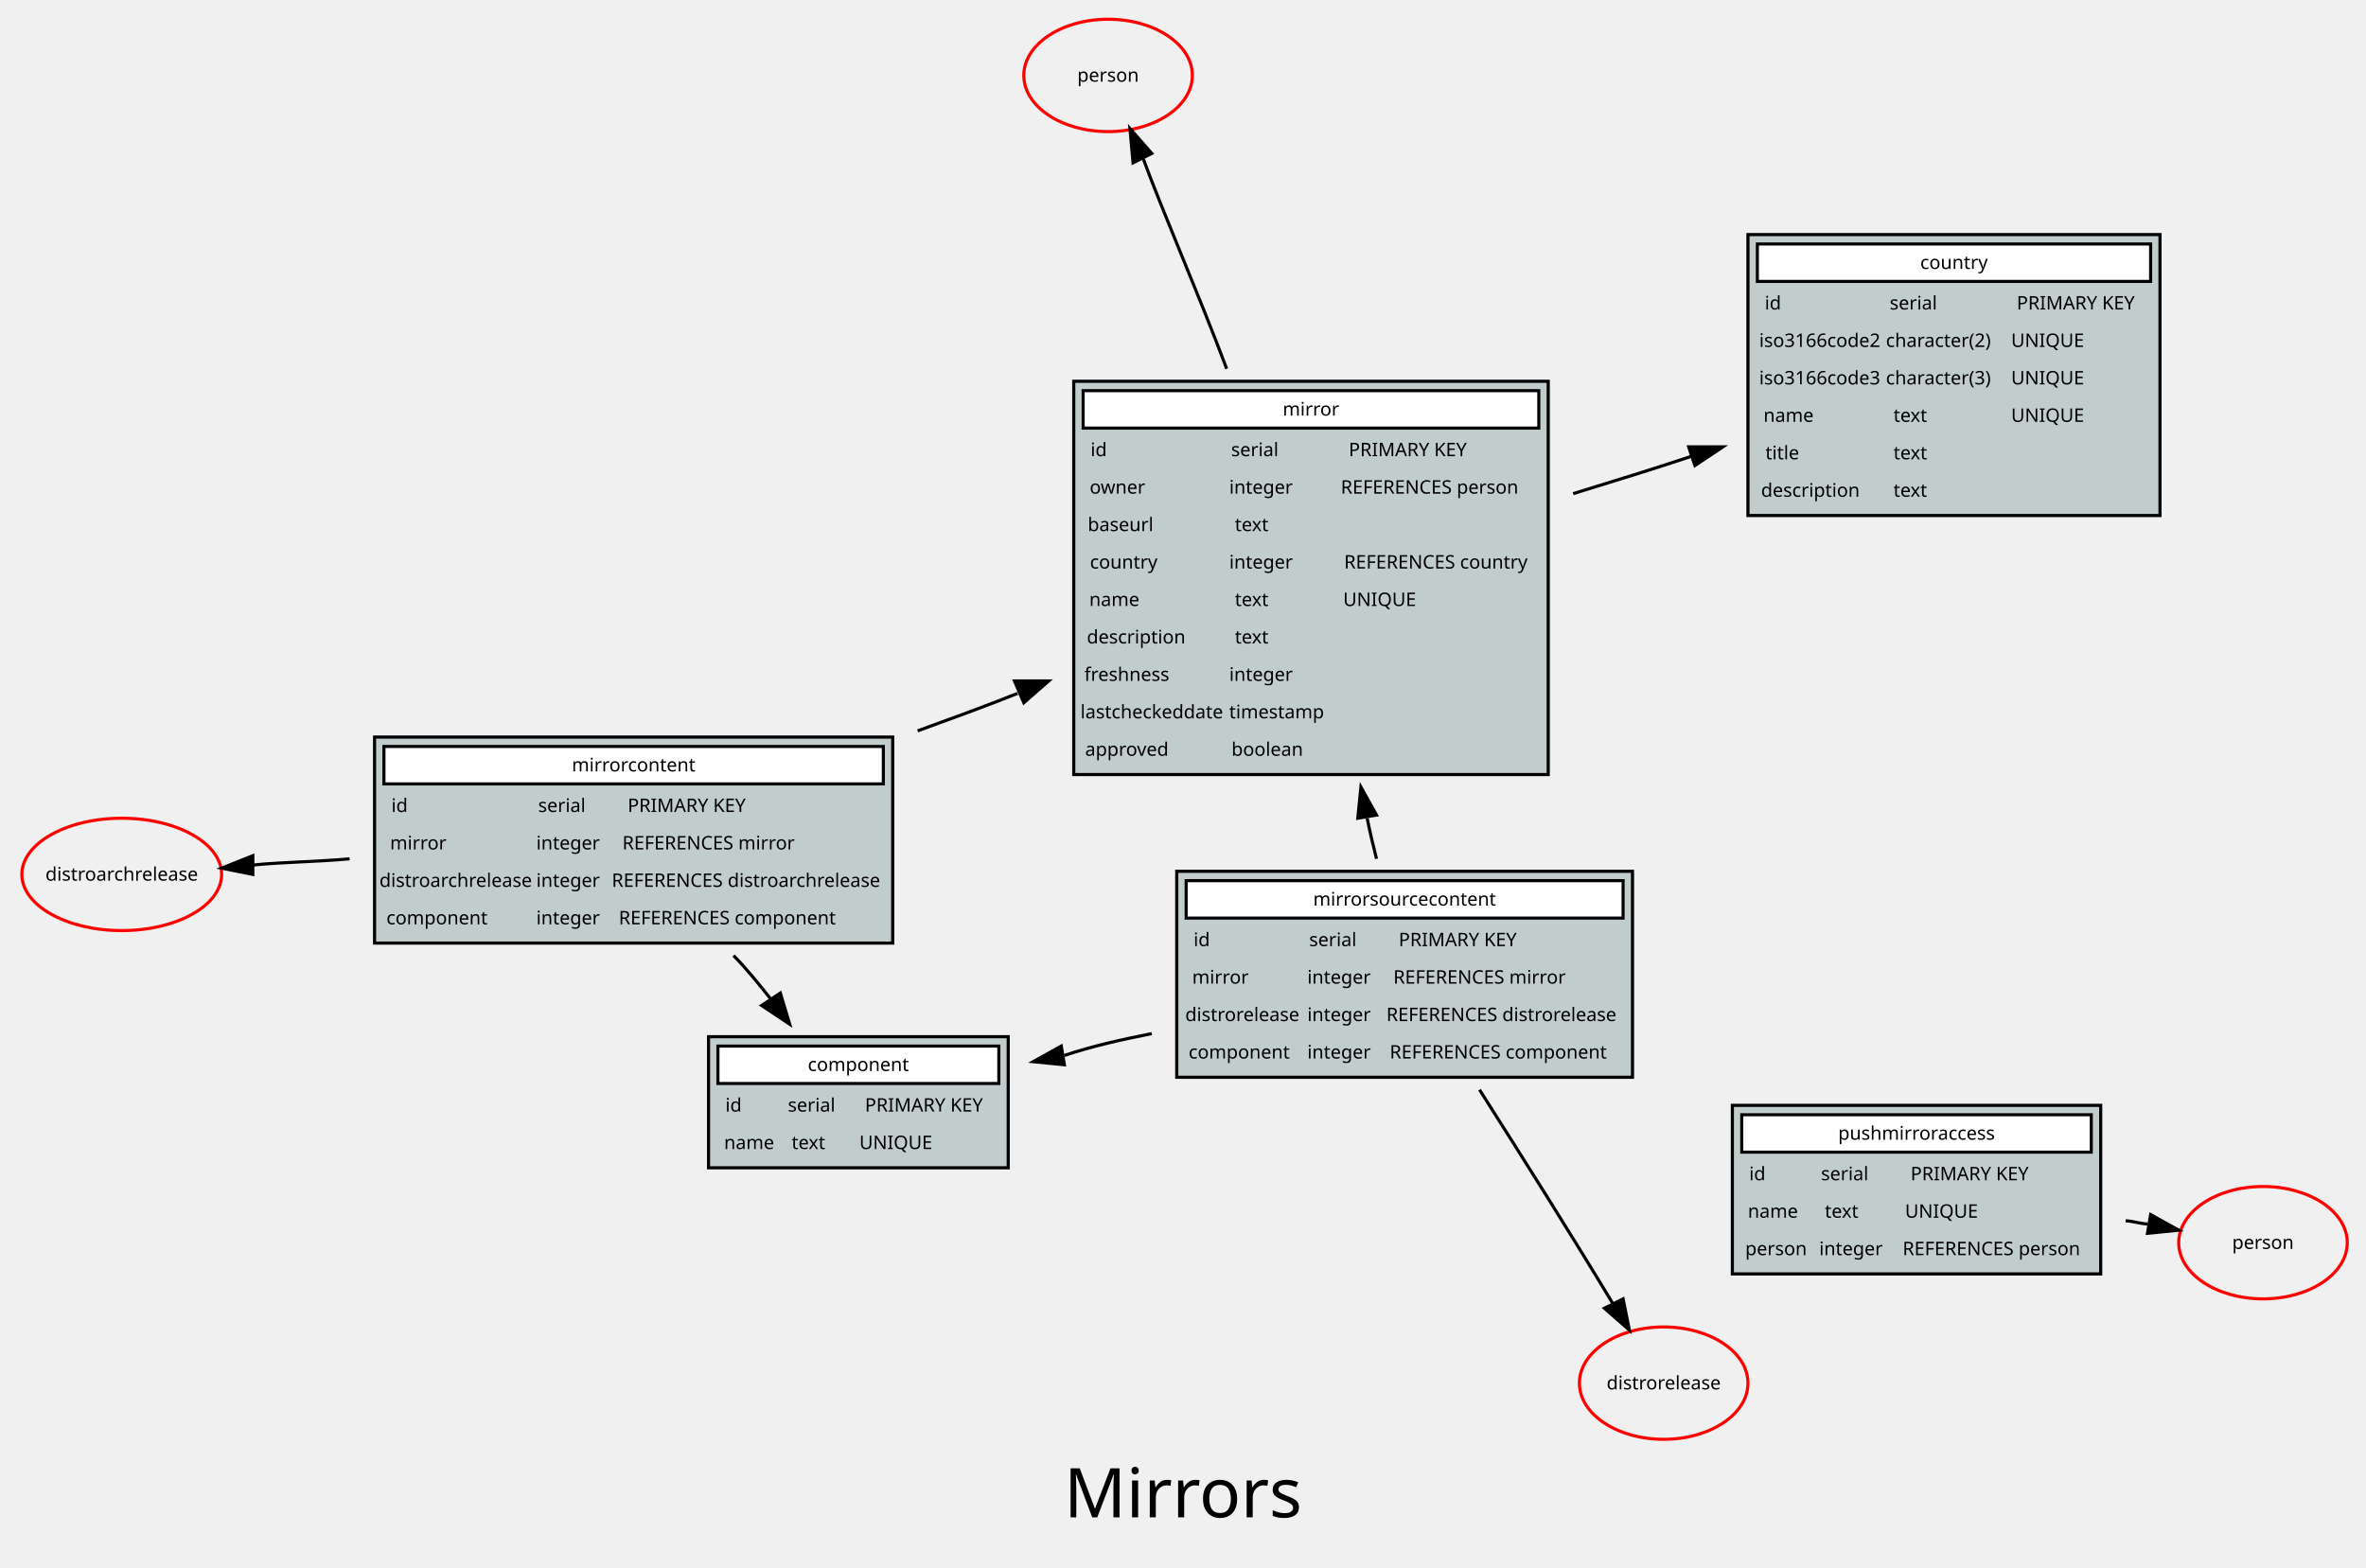
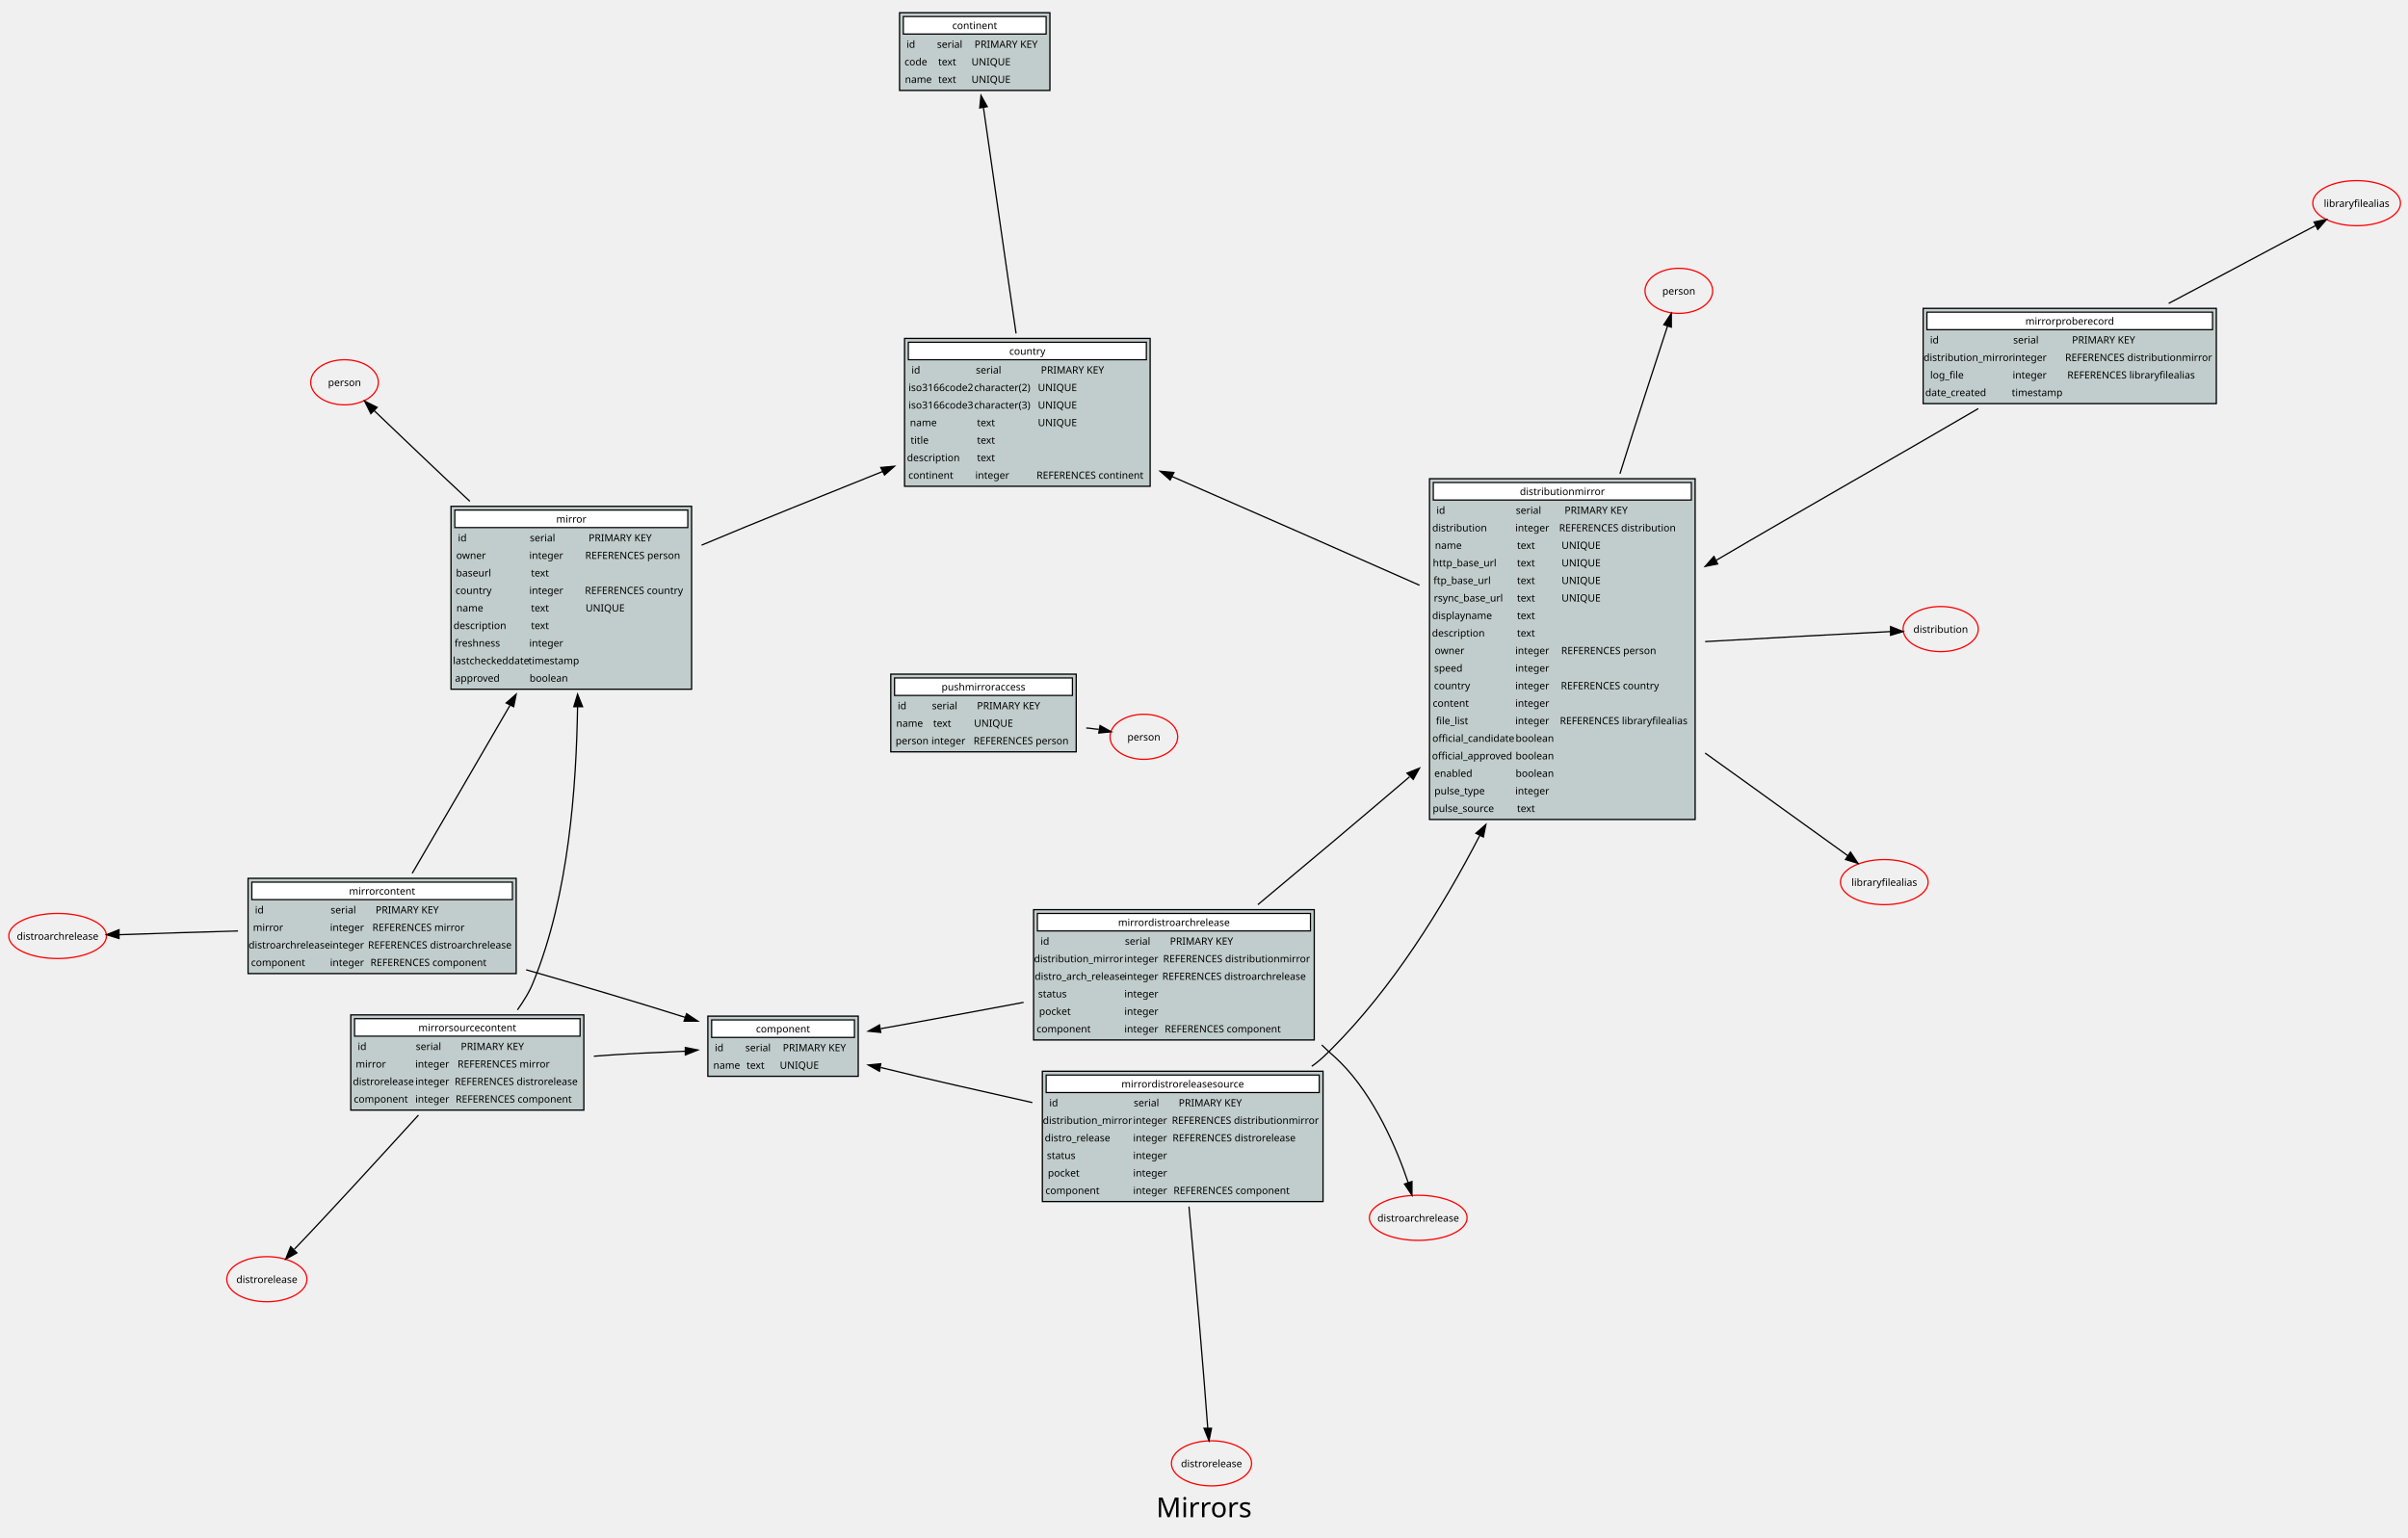
- <svg xmlns="http://www.w3.org/2000/svg" width="759px" height="503px" viewBox="-1 -1 758 502">
+ <svg xmlns="http://www.w3.org/2000/svg" width="1923px" height="1228px" viewBox="-1 -1 1922 1227">
  <g id="graph0" class="graph" style="font-family:Times-Roman;font-size:14.00;">
-     <text text-anchor="middle" style="font-size:22.00;" x="378" y="485">Mirrors</text>
+     <text text-anchor="middle" style="font-size:22.00;" x="960" y="1210">Mirrors</text>
    <g id="node1" class="node">
-       <polygon style="fill:#c1cdcc;stroke:#c1cdcc;" points="226,373 226,331 322,331 322,373 226,373" />
-       <polygon style="fill:white;stroke:white;" points="229,346 229,334 319,334 319,346 229,346" />
-       <text text-anchor="middle" style="font-size:6.00;" x="274" y="342">component</text>
-       <polygon style="fill:none;stroke:black;" points="229,346 229,334 319,334 319,346 229,346" />
-       <text text-anchor="middle" style="font-size:6.00;" x="234" y="355">id</text>
-       <text text-anchor="middle" style="font-size:6.00;" x="259" y="355">serial</text>
-       <text text-anchor="middle" style="font-size:6.00;" x="295" y="355"> PRIMARY KEY </text>
-       <text text-anchor="middle" style="font-size:6.00;" x="239" y="367">name</text>
-       <text text-anchor="middle" style="font-size:6.00;" x="258" y="367">text</text>
-       <text text-anchor="middle" style="font-size:6.00;" x="286" y="367"> UNIQUE </text>
-       <polygon style="fill:none;stroke:black;" points="226,373 226,331 322,331 322,373 226,373" />
+       <polygon style="fill:#c1cdcc;stroke:#c1cdcc;" points="564,858 564,810 684,810 684,858 564,858" />
+       <polygon style="fill:white;stroke:white;" points="567,827 567,813 681,813 681,827 567,827" />
+       <text text-anchor="middle" style="font-size:8.00;" x="624" y="823">component</text>
+       <polygon style="fill:none;stroke:black;" points="567,827 567,813 681,813 681,827 567,827" />
+       <text text-anchor="middle" style="font-size:8.00;" x="573" y="838">id</text>
+       <text text-anchor="middle" style="font-size:8.00;" x="604" y="838">serial</text>
+       <text text-anchor="middle" style="font-size:8.00;" x="649" y="838"> PRIMARY KEY </text>
+       <text text-anchor="middle" style="font-size:8.00;" x="579" y="852">name</text>
+       <text text-anchor="middle" style="font-size:8.00;" x="602" y="852">text</text>
+       <text text-anchor="middle" style="font-size:8.00;" x="637" y="852"> UNIQUE </text>
+       <polygon style="fill:none;stroke:black;" points="564,858 564,810 684,810 684,858 564,858" />
    </g>
    <g id="node2" class="node">
-       <polygon style="fill:#c1cdcc;stroke:#c1cdcc;" points="559,164 559,74 691,74 691,164 559,164" />
-       <polygon style="fill:white;stroke:white;" points="562,89 562,77 688,77 688,89 562,89" />
-       <text text-anchor="middle" style="font-size:6.00;" x="625" y="85">country</text>
-       <polygon style="fill:none;stroke:black;" points="562,89 562,77 688,77 688,89 562,89" />
-       <text text-anchor="middle" style="font-size:6.00;" x="567" y="98">id</text>
-       <text text-anchor="middle" style="font-size:6.00;" x="612" y="98">serial</text>
-       <text text-anchor="middle" style="font-size:6.00;" x="664" y="98"> PRIMARY KEY </text>
-       <text text-anchor="middle" style="font-size:6.00;" x="582" y="110">iso3166code2</text>
-       <text text-anchor="middle" style="font-size:6.00;" x="620" y="110">character(2)</text>
-       <text text-anchor="middle" style="font-size:6.00;" x="655" y="110"> UNIQUE </text>
-       <text text-anchor="middle" style="font-size:6.00;" x="582" y="122">iso3166code3</text>
-       <text text-anchor="middle" style="font-size:6.00;" x="620" y="122">character(3)</text>
-       <text text-anchor="middle" style="font-size:6.00;" x="655" y="122"> UNIQUE </text>
-       <text text-anchor="middle" style="font-size:6.00;" x="572" y="134">name</text>
-       <text text-anchor="middle" style="font-size:6.00;" x="611" y="134">text</text>
-       <text text-anchor="middle" style="font-size:6.00;" x="655" y="134"> UNIQUE </text>
-       <text text-anchor="middle" style="font-size:6.00;" x="570" y="146">title</text>
-       <text text-anchor="middle" style="font-size:6.00;" x="611" y="146">text</text>
-       <text text-anchor="middle" style="font-size:6.00;" x="579" y="158">description</text>
-       <text text-anchor="middle" style="font-size:6.00;" x="611" y="158">text</text>
-       <polygon style="fill:none;stroke:black;" points="559,164 559,74 691,74 691,164 559,164" />
+       <polygon style="fill:#c1cdcc;stroke:#c1cdcc;" points="717,71 717,9 837,9 837,71 717,71" />
+       <polygon style="fill:white;stroke:white;" points="720,26 720,12 834,12 834,26 720,26" />
+       <text text-anchor="middle" style="font-size:8.00;" x="777" y="22">continent</text>
+       <polygon style="fill:none;stroke:black;" points="720,26 720,12 834,12 834,26 720,26" />
+       <text text-anchor="middle" style="font-size:8.00;" x="726" y="37">id</text>
+       <text text-anchor="middle" style="font-size:8.00;" x="757" y="37">serial</text>
+       <text text-anchor="middle" style="font-size:8.00;" x="802" y="37"> PRIMARY KEY </text>
+       <text text-anchor="middle" style="font-size:8.00;" x="730" y="51">code</text>
+       <text text-anchor="middle" style="font-size:8.00;" x="755" y="51">text</text>
+       <text text-anchor="middle" style="font-size:8.00;" x="790" y="51"> UNIQUE </text>
+       <text text-anchor="middle" style="font-size:8.00;" x="732" y="65">name</text>
+       <text text-anchor="middle" style="font-size:8.00;" x="755" y="65">text</text>
+       <text text-anchor="middle" style="font-size:8.00;" x="790" y="65"> UNIQUE </text>
+       <polygon style="fill:none;stroke:black;" points="717,71 717,9 837,9 837,71 717,71" />
    </g>
    <g id="node3" class="node">
-       <polygon style="fill:#c1cdcc;stroke:#c1cdcc;" points="343,247 343,121 495,121 495,247 343,247" />
-       <polygon style="fill:white;stroke:white;" points="346,136 346,124 492,124 492,136 346,136" />
-       <text text-anchor="middle" style="font-size:6.00;" x="419" y="132">mirror</text>
-       <polygon style="fill:none;stroke:black;" points="346,136 346,124 492,124 492,136 346,136" />
-       <text text-anchor="middle" style="font-size:6.00;" x="351" y="145">id</text>
-       <text text-anchor="middle" style="font-size:6.00;" x="401" y="145">serial</text>
-       <text text-anchor="middle" style="font-size:6.00;" x="450" y="145"> PRIMARY KEY </text>
-       <text text-anchor="middle" style="font-size:6.00;" x="357" y="157">owner</text>
-       <text text-anchor="middle" style="font-size:6.00;" x="403" y="157">integer</text>
-       <text text-anchor="middle" style="font-size:6.00;" x="457" y="157"> REFERENCES person </text>
-       <text text-anchor="middle" style="font-size:6.00;" x="358" y="169">baseurl</text>
-       <text text-anchor="middle" style="font-size:6.00;" x="400" y="169">text</text>
-       <text text-anchor="middle" style="font-size:6.00;" x="359" y="181">country</text>
-       <text text-anchor="middle" style="font-size:6.00;" x="403" y="181">integer</text>
-       <text text-anchor="middle" style="font-size:6.00;" x="459" y="181"> REFERENCES country </text>
-       <text text-anchor="middle" style="font-size:6.00;" x="356" y="193">name</text>
-       <text text-anchor="middle" style="font-size:6.00;" x="400" y="193">text</text>
-       <text text-anchor="middle" style="font-size:6.00;" x="441" y="193"> UNIQUE </text>
-       <text text-anchor="middle" style="font-size:6.00;" x="363" y="205">description</text>
-       <text text-anchor="middle" style="font-size:6.00;" x="400" y="205">text</text>
-       <text text-anchor="middle" style="font-size:6.00;" x="360" y="217">freshness</text>
-       <text text-anchor="middle" style="font-size:6.00;" x="403" y="217">integer</text>
-       <text text-anchor="middle" style="font-size:6.00;" x="368" y="229">lastcheckeddate</text>
-       <text text-anchor="middle" style="font-size:6.00;" x="408" y="229">timestamp</text>
-       <text text-anchor="middle" style="font-size:6.00;" x="360" y="241">approved</text>
-       <text text-anchor="middle" style="font-size:6.00;" x="405" y="241">boolean</text>
-       <polygon style="fill:none;stroke:black;" points="343,247 343,121 495,121 495,247 343,247" />
+       <polygon style="fill:#c1cdcc;stroke:#c1cdcc;" points="721,387 721,269 917,269 917,387 721,387" />
+       <polygon style="fill:white;stroke:white;" points="724,286 724,272 914,272 914,286 724,286" />
+       <text text-anchor="middle" style="font-size:8.00;" x="819" y="282">country</text>
+       <polygon style="fill:none;stroke:black;" points="724,286 724,272 914,272 914,286 724,286" />
+       <text text-anchor="middle" style="font-size:8.00;" x="730" y="297">id</text>
+       <text text-anchor="middle" style="font-size:8.00;" x="788" y="297">serial</text>
+       <text text-anchor="middle" style="font-size:8.00;" x="855" y="297"> PRIMARY KEY </text>
+       <text text-anchor="middle" style="font-size:8.00;" x="750" y="311">iso3166code2</text>
+       <text text-anchor="middle" style="font-size:8.00;" x="799" y="311">character(2)</text>
+       <text text-anchor="middle" style="font-size:8.00;" x="843" y="311"> UNIQUE </text>
+       <text text-anchor="middle" style="font-size:8.00;" x="750" y="325">iso3166code3</text>
+       <text text-anchor="middle" style="font-size:8.00;" x="799" y="325">character(3)</text>
+       <text text-anchor="middle" style="font-size:8.00;" x="843" y="325"> UNIQUE </text>
+       <text text-anchor="middle" style="font-size:8.00;" x="736" y="339">name</text>
+       <text text-anchor="middle" style="font-size:8.00;" x="786" y="339">text</text>
+       <text text-anchor="middle" style="font-size:8.00;" x="843" y="339"> UNIQUE </text>
+       <text text-anchor="middle" style="font-size:8.00;" x="733" y="353">title</text>
+       <text text-anchor="middle" style="font-size:8.00;" x="786" y="353">text</text>
+       <text text-anchor="middle" style="font-size:8.00;" x="744" y="367">description</text>
+       <text text-anchor="middle" style="font-size:8.00;" x="786" y="367">text</text>
+       <text text-anchor="middle" style="font-size:8.00;" x="742" y="381">continent</text>
+       <text text-anchor="middle" style="font-size:8.00;" x="791" y="381">integer</text>
+       <text text-anchor="middle" style="font-size:8.00;" x="869" y="381"> REFERENCES continent </text>
+       <polygon style="fill:none;stroke:black;" points="721,387 721,269 917,269 917,387 721,387" />
+     </g>
+     <g id="edge2" class="edge">
+       <path style="fill:none;stroke:black;" d="M810,265C802,211 791,133 784,85" />
+       <polygon style="fill:black;stroke:black;" points="781,85 782,75 787,84 781,85" />
+     </g>
+     <g id="node4" class="node">
+       <polygon style="fill:#c1cdcc;stroke:#c1cdcc;" points="1140,653 1140,381 1352,381 1352,653 1140,653" />
+       <polygon style="fill:white;stroke:white;" points="1143,398 1143,384 1349,384 1349,398 1143,398" />
+       <text text-anchor="middle" style="font-size:8.00;" x="1246" y="394">distributionmirror</text>
+       <polygon style="fill:none;stroke:black;" points="1143,398 1143,384 1349,384 1349,398 1143,398" />
+       <text text-anchor="middle" style="font-size:8.00;" x="1149" y="409">id</text>
+       <text text-anchor="middle" style="font-size:8.00;" x="1219" y="409">serial</text>
+       <text text-anchor="middle" style="font-size:8.00;" x="1273" y="409"> PRIMARY KEY </text>
+       <text text-anchor="middle" style="font-size:8.00;" x="1164" y="423">distribution</text>
+       <text text-anchor="middle" style="font-size:8.00;" x="1222" y="423">integer</text>
+       <text text-anchor="middle" style="font-size:8.00;" x="1290" y="423"> REFERENCES distribution </text>
+       <text text-anchor="middle" style="font-size:8.00;" x="1155" y="437">name</text>
+       <text text-anchor="middle" style="font-size:8.00;" x="1217" y="437">text</text>
+       <text text-anchor="middle" style="font-size:8.00;" x="1261" y="437"> UNIQUE </text>
+       <text text-anchor="middle" style="font-size:8.00;" x="1168" y="451">http_base_url</text>
+       <text text-anchor="middle" style="font-size:8.00;" x="1217" y="451">text</text>
+       <text text-anchor="middle" style="font-size:8.00;" x="1261" y="451"> UNIQUE </text>
+       <text text-anchor="middle" style="font-size:8.00;" x="1166" y="465">ftp_base_url</text>
+       <text text-anchor="middle" style="font-size:8.00;" x="1217" y="465">text</text>
+       <text text-anchor="middle" style="font-size:8.00;" x="1261" y="465"> UNIQUE </text>
+       <text text-anchor="middle" style="font-size:8.00;" x="1171" y="479">rsync_base_url</text>
+       <text text-anchor="middle" style="font-size:8.00;" x="1217" y="479">text</text>
+       <text text-anchor="middle" style="font-size:8.00;" x="1261" y="479"> UNIQUE </text>
+       <text text-anchor="middle" style="font-size:8.00;" x="1166" y="493">displayname</text>
+       <text text-anchor="middle" style="font-size:8.00;" x="1217" y="493">text</text>
+       <text text-anchor="middle" style="font-size:8.00;" x="1163" y="507">description</text>
+       <text text-anchor="middle" style="font-size:8.00;" x="1217" y="507">text</text>
+       <text text-anchor="middle" style="font-size:8.00;" x="1156" y="521">owner</text>
+       <text text-anchor="middle" style="font-size:8.00;" x="1222" y="521">integer</text>
+       <text text-anchor="middle" style="font-size:8.00;" x="1283" y="521"> REFERENCES person </text>
+       <text text-anchor="middle" style="font-size:8.00;" x="1155" y="535">speed</text>
+       <text text-anchor="middle" style="font-size:8.00;" x="1222" y="535">integer</text>
+       <text text-anchor="middle" style="font-size:8.00;" x="1158" y="549">country</text>
+       <text text-anchor="middle" style="font-size:8.00;" x="1222" y="549">integer</text>
+       <text text-anchor="middle" style="font-size:8.00;" x="1284" y="549"> REFERENCES country </text>
+       <text text-anchor="middle" style="font-size:8.00;" x="1157" y="563">content</text>
+       <text text-anchor="middle" style="font-size:8.00;" x="1222" y="563">integer</text>
+       <text text-anchor="middle" style="font-size:8.00;" x="1158" y="577">file_list</text>
+       <text text-anchor="middle" style="font-size:8.00;" x="1222" y="577">integer</text>
+       <text text-anchor="middle" style="font-size:8.00;" x="1295" y="577"> REFERENCES libraryfilealias </text>
+       <text text-anchor="middle" style="font-size:8.00;" x="1175" y="591">official_candidate</text>
+       <text text-anchor="middle" style="font-size:8.00;" x="1224" y="591">boolean</text>
+       <text text-anchor="middle" style="font-size:8.00;" x="1174" y="605">official_approved</text>
+       <text text-anchor="middle" style="font-size:8.00;" x="1224" y="605">boolean</text>
+       <text text-anchor="middle" style="font-size:8.00;" x="1159" y="619">enabled</text>
+       <text text-anchor="middle" style="font-size:8.00;" x="1224" y="619">boolean</text>
+       <text text-anchor="middle" style="font-size:8.00;" x="1164" y="633">pulse_type</text>
+       <text text-anchor="middle" style="font-size:8.00;" x="1222" y="633">integer</text>
+       <text text-anchor="middle" style="font-size:8.00;" x="1167" y="647">pulse_source</text>
+       <text text-anchor="middle" style="font-size:8.00;" x="1217" y="647">text</text>
+       <polygon style="fill:none;stroke:black;" points="1140,653 1140,381 1352,381 1352,653 1140,653" />
+     </g>
+     <g id="edge8" class="edge">
+       <path style="fill:none;stroke:black;" d="M1132,466C1071,439 996,406 934,379" />
+       <polygon style="fill:black;stroke:black;" points="933,382 925,375 936,376 933,382" />
+     </g>
+     <g id="node13" class="node">
+       <ellipse cx="1548" cy="501" rx="30" ry="18" style="fill:none;stroke:red;" />
+       <text text-anchor="middle" style="font-size:8.00;" x="1548" y="504">distribution</text>
    </g>
    <g id="edge4" class="edge">
-       <path style="fill:none;stroke:black;" d="M503,157C516,153 529,149 541,145" />
-       <polygon style="fill:black;stroke:black;" points="540,142 551,142 542,148 540,142" />
+       <path style="fill:none;stroke:black;" d="M1360,511C1412,508 1470,505 1508,503" />
+       <polygon style="fill:black;stroke:black;" points="1508,499 1518,503 1508,506 1508,499" />
+     </g>
+     <g id="node15" class="node">
+       <ellipse cx="1339" cy="231" rx="27" ry="18" style="fill:none;stroke:red;" />
+       <text text-anchor="middle" style="font-size:8.00;" x="1339" y="234">person</text>
+     </g>
+     <g id="edge6" class="edge">
+       <path style="fill:none;stroke:black;" d="M1292,377C1306,332 1321,287 1330,259" />
+       <polygon style="fill:black;stroke:black;" points="1327,258 1333,249 1333,260 1327,258" />
+     </g>
+     <g id="node18" class="node">
+       <ellipse cx="1503" cy="703" rx="35" ry="18" style="fill:none;stroke:red;" />
+       <text text-anchor="middle" style="font-size:8.00;" x="1503" y="706">libraryfilealias</text>
+     </g>
+     <g id="edge10" class="edge">
+       <path style="fill:none;stroke:black;" d="M1360,600C1402,630 1446,662 1474,682" />
+       <polygon style="fill:black;stroke:black;" points="1476,679 1482,688 1472,685 1476,679" />
+     </g>
+     <g id="node5" class="node">
+       <polygon style="fill:#c1cdcc;stroke:#c1cdcc;" points="359,549 359,403 551,403 551,549 359,549" />
+       <polygon style="fill:white;stroke:white;" points="362,420 362,406 548,406 548,420 362,420" />
+       <text text-anchor="middle" style="font-size:8.00;" x="455" y="416">mirror</text>
+       <polygon style="fill:none;stroke:black;" points="362,420 362,406 548,406 548,420 362,420" />
+       <text text-anchor="middle" style="font-size:8.00;" x="368" y="431">id</text>
+       <text text-anchor="middle" style="font-size:8.00;" x="432" y="431">serial</text>
+       <text text-anchor="middle" style="font-size:8.00;" x="494" y="431"> PRIMARY KEY </text>
+       <text text-anchor="middle" style="font-size:8.00;" x="375" y="445">owner</text>
+       <text text-anchor="middle" style="font-size:8.00;" x="435" y="445">integer</text>
+       <text text-anchor="middle" style="font-size:8.00;" x="504" y="445"> REFERENCES person </text>
+       <text text-anchor="middle" style="font-size:8.00;" x="377" y="459">baseurl</text>
+       <text text-anchor="middle" style="font-size:8.00;" x="430" y="459">text</text>
+       <text text-anchor="middle" style="font-size:8.00;" x="377" y="473">country</text>
+       <text text-anchor="middle" style="font-size:8.00;" x="435" y="473">integer</text>
+       <text text-anchor="middle" style="font-size:8.00;" x="505" y="473"> REFERENCES country </text>
+       <text text-anchor="middle" style="font-size:8.00;" x="374" y="487">name</text>
+       <text text-anchor="middle" style="font-size:8.00;" x="430" y="487">text</text>
+       <text text-anchor="middle" style="font-size:8.00;" x="482" y="487"> UNIQUE </text>
+       <text text-anchor="middle" style="font-size:8.00;" x="382" y="501">description</text>
+       <text text-anchor="middle" style="font-size:8.00;" x="430" y="501">text</text>
+       <text text-anchor="middle" style="font-size:8.00;" x="380" y="515">freshness</text>
+       <text text-anchor="middle" style="font-size:8.00;" x="435" y="515">integer</text>
+       <text text-anchor="middle" style="font-size:8.00;" x="391" y="529">lastcheckeddate</text>
+       <text text-anchor="middle" style="font-size:8.00;" x="441" y="529">timestamp</text>
+       <text text-anchor="middle" style="font-size:8.00;" x="380" y="543">approved</text>
+       <text text-anchor="middle" style="font-size:8.00;" x="437" y="543">boolean</text>
+       <polygon style="fill:none;stroke:black;" points="359,549 359,403 551,403 551,549 359,549" />
+     </g>
+     <g id="edge14" class="edge">
+       <path style="fill:none;stroke:black;" d="M559,434C604,415 657,394 704,375" />
+       <polygon style="fill:black;stroke:black;" points="702,372 713,371 705,378 702,372" />
+     </g>
+     <g id="node20" class="node">
+       <ellipse cx="274" cy="304" rx="27" ry="18" style="fill:none;stroke:red;" />
+       <text text-anchor="middle" style="font-size:8.00;" x="274" y="307">person</text>
+     </g>
+     <g id="edge12" class="edge">
+       <path style="fill:none;stroke:black;" d="M374,399C346,373 317,345 297,326" />
+       <polygon style="fill:black;stroke:black;" points="295,329 290,319 300,324 295,329" />
+     </g>
+     <g id="node6" class="node">
+       <polygon style="fill:#c1cdcc;stroke:#c1cdcc;" points="197,776 197,700 411,700 411,776 197,776" />
+       <polygon style="fill:white;stroke:white;" points="200,717 200,703 408,703 408,717 200,717" />
+       <text text-anchor="middle" style="font-size:8.00;" x="304" y="713">mirrorcontent</text>
+       <polygon style="fill:none;stroke:black;" points="200,717 200,703 408,703 408,717 200,717" />
+       <text text-anchor="middle" style="font-size:8.00;" x="206" y="728">id</text>
+       <text text-anchor="middle" style="font-size:8.00;" x="273" y="728">serial</text>
+       <text text-anchor="middle" style="font-size:8.00;" x="324" y="728"> PRIMARY KEY </text>
+       <text text-anchor="middle" style="font-size:8.00;" x="213" y="742">mirror</text>
+       <text text-anchor="middle" style="font-size:8.00;" x="276" y="742">integer</text>
+       <text text-anchor="middle" style="font-size:8.00;" x="333" y="742"> REFERENCES mirror </text>
+       <text text-anchor="middle" style="font-size:8.00;" x="230" y="756">distroarchrelease</text>
+       <text text-anchor="middle" style="font-size:8.00;" x="276" y="756">integer</text>
+       <text text-anchor="middle" style="font-size:8.00;" x="350" y="756"> REFERENCES distroarchrelease </text>
+       <text text-anchor="middle" style="font-size:8.00;" x="221" y="770">component</text>
+       <text text-anchor="middle" style="font-size:8.00;" x="276" y="770">integer</text>
+       <text text-anchor="middle" style="font-size:8.00;" x="341" y="770"> REFERENCES component </text>
+       <polygon style="fill:none;stroke:black;" points="197,776 197,700 411,700 411,776 197,776" />
+     </g>
+     <g id="edge20" class="edge">
+       <path style="fill:none;stroke:black;" d="M419,773C461,785 508,799 546,811" />
+       <polygon style="fill:black;stroke:black;" points="547,808 556,814 545,814 547,808" />
+     </g>
+     <g id="edge16" class="edge">
+       <path style="fill:none;stroke:black;" d="M328,696C349,660 380,607 406,562" />
+       <polygon style="fill:black;stroke:black;" points="403,560 411,553 409,563 403,560" />
+     </g>
+     <g id="node24" class="node">
+       <ellipse cx="45" cy="746" rx="39" ry="18" style="fill:none;stroke:red;" />
+       <text text-anchor="middle" style="font-size:8.00;" x="45" y="749">distroarchrelease</text>
+     </g>
+     <g id="edge18" class="edge">
+       <path style="fill:none;stroke:black;" d="M189,742C155,743 121,744 94,745" />
+       <polygon style="fill:black;stroke:black;" points="94,748 84,745 94,741 94,748" />
    </g>
    <g id="node7" class="node">
-       <ellipse cx="354" cy="23" rx="27" ry="18" style="fill:none;stroke:red;" />
-       <text text-anchor="middle" style="font-size:6.00;" x="354" y="25">person</text>
-     </g>
-     <g id="edge2" class="edge">
-       <path style="fill:none;stroke:black;" d="M392,117C383,93 372,68 365,49" />
-       <polygon style="fill:black;stroke:black;" points="362,51 361,40 368,48 362,51" />
-     </g>
-     <g id="node4" class="node">
-       <polygon style="fill:#c1cdcc;stroke:#c1cdcc;" points="119,301 119,235 285,235 285,301 119,301" />
-       <polygon style="fill:white;stroke:white;" points="122,250 122,238 282,238 282,250 122,250" />
-       <text text-anchor="middle" style="font-size:6.00;" x="202" y="246">mirrorcontent</text>
-       <polygon style="fill:none;stroke:black;" points="122,250 122,238 282,238 282,250 122,250" />
-       <text text-anchor="middle" style="font-size:6.00;" x="127" y="259">id</text>
-       <text text-anchor="middle" style="font-size:6.00;" x="179" y="259">serial</text>
-       <text text-anchor="middle" style="font-size:6.00;" x="219" y="259"> PRIMARY KEY </text>
-       <text text-anchor="middle" style="font-size:6.00;" x="133" y="271">mirror</text>
-       <text text-anchor="middle" style="font-size:6.00;" x="181" y="271">integer</text>
-       <text text-anchor="middle" style="font-size:6.00;" x="226" y="271"> REFERENCES mirror </text>
-       <text text-anchor="middle" style="font-size:6.00;" x="145" y="283">distroarchrelease</text>
-       <text text-anchor="middle" style="font-size:6.00;" x="181" y="283">integer</text>
-       <text text-anchor="middle" style="font-size:6.00;" x="238" y="283"> REFERENCES distroarchrelease </text>
-       <text text-anchor="middle" style="font-size:6.00;" x="139" y="295">component</text>
-       <text text-anchor="middle" style="font-size:6.00;" x="181" y="295">integer</text>
-       <text text-anchor="middle" style="font-size:6.00;" x="232" y="295"> REFERENCES component </text>
-       <polygon style="fill:none;stroke:black;" points="119,301 119,235 285,235 285,301 119,301" />
-     </g>
-     <g id="edge10" class="edge">
-       <path style="fill:none;stroke:black;" d="M234,305C238,309 242,314 246,319" />
-       <polygon style="fill:black;stroke:black;" points="249,317 252,327 243,321 249,317" />
-     </g>
-     <g id="edge6" class="edge">
-       <path style="fill:none;stroke:black;" d="M293,233C304,229 315,225 325,221" />
-       <polygon style="fill:black;stroke:black;" points="324,217 335,217 327,224 324,217" />
+       <polygon style="fill:#c1cdcc;stroke:#c1cdcc;" points="824,829 824,725 1048,725 1048,829 824,829" />
+       <polygon style="fill:white;stroke:white;" points="827,742 827,728 1045,728 1045,742 827,742" />
+       <text text-anchor="middle" style="font-size:8.00;" x="936" y="738">mirrordistroarchrelease</text>
+       <polygon style="fill:none;stroke:black;" points="827,742 827,728 1045,728 1045,742 827,742" />
+       <text text-anchor="middle" style="font-size:8.00;" x="833" y="753">id</text>
+       <text text-anchor="middle" style="font-size:8.00;" x="907" y="753">serial</text>
+       <text text-anchor="middle" style="font-size:8.00;" x="958" y="753"> PRIMARY KEY </text>
+       <text text-anchor="middle" style="font-size:8.00;" x="860" y="767">distribution_mirror</text>
+       <text text-anchor="middle" style="font-size:8.00;" x="910" y="767">integer</text>
+       <text text-anchor="middle" style="font-size:8.00;" x="986" y="767"> REFERENCES distributionmirror </text>
+       <text text-anchor="middle" style="font-size:8.00;" x="861" y="781">distro_arch_release</text>
+       <text text-anchor="middle" style="font-size:8.00;" x="910" y="781">integer</text>
+       <text text-anchor="middle" style="font-size:8.00;" x="984" y="781"> REFERENCES distroarchrelease </text>
+       <text text-anchor="middle" style="font-size:8.00;" x="839" y="795">status</text>
+       <text text-anchor="middle" style="font-size:8.00;" x="910" y="795">integer</text>
+       <text text-anchor="middle" style="font-size:8.00;" x="841" y="809">pocket</text>
+       <text text-anchor="middle" style="font-size:8.00;" x="910" y="809">integer</text>
+       <text text-anchor="middle" style="font-size:8.00;" x="848" y="823">component</text>
+       <text text-anchor="middle" style="font-size:8.00;" x="910" y="823">integer</text>
+       <text text-anchor="middle" style="font-size:8.00;" x="975" y="823"> REFERENCES component </text>
+       <polygon style="fill:none;stroke:black;" points="824,829 824,725 1048,725 1048,829 824,829" />
+     </g>
+     <g id="edge26" class="edge">
+       <path style="fill:none;stroke:black;" d="M816,799C778,806 736,814 702,820" />
+       <polygon style="fill:black;stroke:black;" points="702,823 692,822 701,817 702,823" />
+     </g>
+     <g id="edge22" class="edge">
+       <path style="fill:none;stroke:black;" d="M1003,721C1039,691 1083,654 1124,619" />
+       <polygon style="fill:black;stroke:black;" points="1122,616 1132,612 1127,621 1122,616" />
+     </g>
+     <g id="node28" class="node">
+       <ellipse cx="1131" cy="971" rx="39" ry="18" style="fill:none;stroke:red;" />
+       <text text-anchor="middle" style="font-size:8.00;" x="1131" y="974">distroarchrelease</text>
+     </g>
+     <g id="edge24" class="edge">
+       <path style="fill:none;stroke:black;" d="M1054,833C1059,838 1064,842 1069,847 1096,874 1114,916 1123,943" />
+       <polygon style="fill:black;stroke:black;" points="1126,942 1126,953 1120,944 1126,942" />
+     </g>
+     <g id="node8" class="node">
+       <polygon style="fill:#c1cdcc;stroke:#c1cdcc;" points="831,958 831,854 1055,854 1055,958 831,958" />
+       <polygon style="fill:white;stroke:white;" points="834,871 834,857 1052,857 1052,871 834,871" />
+       <text text-anchor="middle" style="font-size:8.00;" x="943" y="867">mirrordistroreleasesource</text>
+       <polygon style="fill:none;stroke:black;" points="834,871 834,857 1052,857 1052,871 834,871" />
+       <text text-anchor="middle" style="font-size:8.00;" x="840" y="882">id</text>
+       <text text-anchor="middle" style="font-size:8.00;" x="914" y="882">serial</text>
+       <text text-anchor="middle" style="font-size:8.00;" x="965" y="882"> PRIMARY KEY </text>
+       <text text-anchor="middle" style="font-size:8.00;" x="867" y="896">distribution_mirror</text>
+       <text text-anchor="middle" style="font-size:8.00;" x="917" y="896">integer</text>
+       <text text-anchor="middle" style="font-size:8.00;" x="993" y="896"> REFERENCES distributionmirror </text>
+       <text text-anchor="middle" style="font-size:8.00;" x="859" y="910">distro_release</text>
+       <text text-anchor="middle" style="font-size:8.00;" x="917" y="910">integer</text>
+       <text text-anchor="middle" style="font-size:8.00;" x="984" y="910"> REFERENCES distrorelease </text>
+       <text text-anchor="middle" style="font-size:8.00;" x="846" y="924">status</text>
+       <text text-anchor="middle" style="font-size:8.00;" x="917" y="924">integer</text>
+       <text text-anchor="middle" style="font-size:8.00;" x="848" y="938">pocket</text>
+       <text text-anchor="middle" style="font-size:8.00;" x="917" y="938">integer</text>
+       <text text-anchor="middle" style="font-size:8.00;" x="855" y="952">component</text>
+       <text text-anchor="middle" style="font-size:8.00;" x="917" y="952">integer</text>
+       <text text-anchor="middle" style="font-size:8.00;" x="982" y="952"> REFERENCES component </text>
+       <polygon style="fill:none;stroke:black;" points="831,958 831,854 1055,854 1055,958 831,958" />
+     </g>
+     <g id="edge32" class="edge">
+       <path style="fill:none;stroke:black;" d="M823,879C783,870 738,860 702,851" />
+       <polygon style="fill:black;stroke:black;" points="701,854 692,849 702,848 701,854" />
+     </g>
+     <g id="edge28" class="edge">
+       <path style="fill:none;stroke:black;" d="M1046,850C1052,846 1057,841 1062,836 1110,788 1150,724 1180,666" />
+       <polygon style="fill:black;stroke:black;" points="1177,664 1185,657 1183,667 1177,664" />
+     </g>
+     <g id="node32" class="node">
+       <ellipse cx="966" cy="1167" rx="32" ry="18" style="fill:none;stroke:red;" />
+       <text text-anchor="middle" style="font-size:8.00;" x="966" y="1170">distrorelease</text>
+     </g>
+     <g id="edge30" class="edge">
+       <path style="fill:none;stroke:black;" d="M948,962C953,1016 960,1097 963,1139" />
+       <polygon style="fill:black;stroke:black;" points="966,1139 964,1149 960,1139 966,1139" />
+     </g>
+     <g id="node9" class="node">
+       <polygon style="fill:#c1cdcc;stroke:#c1cdcc;" points="1534,321 1534,245 1768,245 1768,321 1534,321" />
+       <polygon style="fill:white;stroke:white;" points="1537,262 1537,248 1765,248 1765,262 1537,262" />
+       <text text-anchor="middle" style="font-size:8.00;" x="1651" y="258">mirrorproberecord</text>
+       <polygon style="fill:none;stroke:black;" points="1537,262 1537,248 1765,248 1765,262 1537,262" />
+       <text text-anchor="middle" style="font-size:8.00;" x="1543" y="273">id</text>
+       <text text-anchor="middle" style="font-size:8.00;" x="1616" y="273">serial</text>
+       <text text-anchor="middle" style="font-size:8.00;" x="1678" y="273"> PRIMARY KEY </text>
+       <text text-anchor="middle" style="font-size:8.00;" x="1570" y="287">distribution_mirror</text>
+       <text text-anchor="middle" style="font-size:8.00;" x="1619" y="287">integer</text>
+       <text text-anchor="middle" style="font-size:8.00;" x="1706" y="287"> REFERENCES distributionmirror </text>
+       <text text-anchor="middle" style="font-size:8.00;" x="1553" y="301">log_file</text>
+       <text text-anchor="middle" style="font-size:8.00;" x="1619" y="301">integer</text>
+       <text text-anchor="middle" style="font-size:8.00;" x="1700" y="301"> REFERENCES libraryfilealias </text>
+       <text text-anchor="middle" style="font-size:8.00;" x="1560" y="315">date_created</text>
+       <text text-anchor="middle" style="font-size:8.00;" x="1625" y="315">timestamp</text>
+       <polygon style="fill:none;stroke:black;" points="1534,321 1534,245 1768,245 1768,321 1534,321" />
+     </g>
+     <g id="edge34" class="edge">
+       <path style="fill:none;stroke:black;" d="M1578,325C1520,359 1437,406 1369,446" />
+       <polygon style="fill:black;stroke:black;" points="1370,449 1360,451 1367,443 1370,449" />
+     </g>
+     <g id="node36" class="node">
+       <ellipse cx="1880" cy="161" rx="35" ry="18" style="fill:none;stroke:red;" />
+       <text text-anchor="middle" style="font-size:8.00;" x="1880" y="164">libraryfilealias</text>
+     </g>
+     <g id="edge36" class="edge">
+       <path style="fill:none;stroke:black;" d="M1730,241C1770,220 1816,195 1847,179" />
+       <polygon style="fill:black;stroke:black;" points="1846,176 1856,174 1849,182 1846,176" />
+     </g>
+     <g id="node10" class="node">
+       <polygon style="fill:#c1cdcc;stroke:#c1cdcc;" points="279,885 279,809 465,809 465,885 279,885" />
+       <polygon style="fill:white;stroke:white;" points="282,826 282,812 462,812 462,826 282,826" />
+       <text text-anchor="middle" style="font-size:8.00;" x="372" y="822">mirrorsourcecontent</text>
+       <polygon style="fill:none;stroke:black;" points="282,826 282,812 462,812 462,826 282,826" />
+       <text text-anchor="middle" style="font-size:8.00;" x="288" y="837">id</text>
+       <text text-anchor="middle" style="font-size:8.00;" x="341" y="837">serial</text>
+       <text text-anchor="middle" style="font-size:8.00;" x="392" y="837"> PRIMARY KEY </text>
+       <text text-anchor="middle" style="font-size:8.00;" x="295" y="851">mirror</text>
+       <text text-anchor="middle" style="font-size:8.00;" x="344" y="851">integer</text>
+       <text text-anchor="middle" style="font-size:8.00;" x="401" y="851"> REFERENCES mirror </text>
+       <text text-anchor="middle" style="font-size:8.00;" x="305" y="865">distrorelease</text>
+       <text text-anchor="middle" style="font-size:8.00;" x="344" y="865">integer</text>
+       <text text-anchor="middle" style="font-size:8.00;" x="411" y="865"> REFERENCES distrorelease </text>
+       <text text-anchor="middle" style="font-size:8.00;" x="303" y="879">component</text>
+       <text text-anchor="middle" style="font-size:8.00;" x="344" y="879">integer</text>
+       <text text-anchor="middle" style="font-size:8.00;" x="409" y="879"> REFERENCES component </text>
+       <polygon style="fill:none;stroke:black;" points="279,885 279,809 465,809 465,885 279,885" />
+     </g>
+     <g id="edge42" class="edge">
+       <path style="fill:none;stroke:black;" d="M473,842C497,840 523,839 546,838" />
+       <polygon style="fill:black;stroke:black;" points="546,835 556,837 546,841 546,835" />
+     </g>
+     <g id="edge38" class="edge">
+       <path style="fill:none;stroke:black;" d="M412,805C417,798 422,790 425,782 453,713 459,627 460,563" />
+       <polygon style="fill:black;stroke:black;" points="457,563 460,553 464,563 457,563" />
+     </g>
+     <g id="node39" class="node">
+       <ellipse cx="212" cy="1020" rx="32" ry="18" style="fill:none;stroke:red;" />
+       <text text-anchor="middle" style="font-size:8.00;" x="212" y="1023">distrorelease</text>
+     </g>
+     <g id="edge40" class="edge">
+       <path style="fill:none;stroke:black;" d="M333,889C302,923 260,969 234,996" />
+       <polygon style="fill:black;stroke:black;" points="236,999 227,1004 231,994 236,999" />
    </g>
    <g id="node11" class="node">
-       <ellipse cx="38" cy="279" rx="32" ry="18" style="fill:none;stroke:red;" />
-       <text text-anchor="middle" style="font-size:6.00;" x="38" y="281">distroarchrelease</text>
-     </g>
-     <g id="edge8" class="edge">
-       <path style="fill:none;stroke:black;" d="M111,274C100,275 90,275 80,276" />
-       <polygon style="fill:black;stroke:black;" points="80,279 70,277 80,273 80,279" />
-     </g>
-     <g id="node5" class="node">
-       <polygon style="fill:#c1cdcc;stroke:#c1cdcc;" points="376,344 376,278 522,278 522,344 376,344" />
-       <polygon style="fill:white;stroke:white;" points="379,293 379,281 519,281 519,293 379,293" />
-       <text text-anchor="middle" style="font-size:6.00;" x="449" y="289">mirrorsourcecontent</text>
-       <polygon style="fill:none;stroke:black;" points="379,293 379,281 519,281 519,293 379,293" />
-       <text text-anchor="middle" style="font-size:6.00;" x="384" y="302">id</text>
-       <text text-anchor="middle" style="font-size:6.00;" x="426" y="302">serial</text>
-       <text text-anchor="middle" style="font-size:6.00;" x="466" y="302"> PRIMARY KEY </text>
-       <text text-anchor="middle" style="font-size:6.00;" x="390" y="314">mirror</text>
-       <text text-anchor="middle" style="font-size:6.00;" x="428" y="314">integer</text>
-       <text text-anchor="middle" style="font-size:6.00;" x="473" y="314"> REFERENCES mirror </text>
-       <text text-anchor="middle" style="font-size:6.00;" x="397" y="326">distrorelease</text>
-       <text text-anchor="middle" style="font-size:6.00;" x="428" y="326">integer</text>
-       <text text-anchor="middle" style="font-size:6.00;" x="480" y="326"> REFERENCES distrorelease </text>
-       <text text-anchor="middle" style="font-size:6.00;" x="396" y="338">component</text>
-       <text text-anchor="middle" style="font-size:6.00;" x="428" y="338">integer</text>
-       <text text-anchor="middle" style="font-size:6.00;" x="479" y="338"> REFERENCES component </text>
-       <polygon style="fill:none;stroke:black;" points="376,344 376,278 522,278 522,344 376,344" />
-     </g>
-     <g id="edge16" class="edge">
-       <path style="fill:none;stroke:black;" d="M368,330C358,332 349,334 340,337" />
-       <polygon style="fill:black;stroke:black;" points="340,340 330,339 339,334 340,340" />
-     </g>
-     <g id="edge12" class="edge">
-       <path style="fill:none;stroke:black;" d="M440,274C439,270 438,266 437,261" />
-       <polygon style="fill:black;stroke:black;" points="434,261 435,251 440,260 434,261" />
-     </g>
-     <g id="node15" class="node">
-       <ellipse cx="532" cy="442" rx="27" ry="18" style="fill:none;stroke:red;" />
-       <text text-anchor="middle" style="font-size:6.00;" x="532" y="444">distrorelease</text>
-     </g>
-     <g id="edge14" class="edge">
-       <path style="fill:none;stroke:black;" d="M473,348C487,370 504,397 516,417" />
-       <polygon style="fill:black;stroke:black;" points="519,415 521,425 513,418 519,415" />
-     </g>
-     <g id="node6" class="node">
-       <polygon style="fill:#c1cdcc;stroke:#c1cdcc;" points="554,407 554,353 672,353 672,407 554,407" />
-       <polygon style="fill:white;stroke:white;" points="557,368 557,356 669,356 669,368 557,368" />
-       <text text-anchor="middle" style="font-size:6.00;" x="613" y="364">pushmirroraccess</text>
-       <polygon style="fill:none;stroke:black;" points="557,368 557,356 669,356 669,368 557,368" />
-       <text text-anchor="middle" style="font-size:6.00;" x="562" y="377">id</text>
-       <text text-anchor="middle" style="font-size:6.00;" x="590" y="377">serial</text>
-       <text text-anchor="middle" style="font-size:6.00;" x="630" y="377"> PRIMARY KEY </text>
-       <text text-anchor="middle" style="font-size:6.00;" x="567" y="389">name</text>
-       <text text-anchor="middle" style="font-size:6.00;" x="589" y="389">text</text>
-       <text text-anchor="middle" style="font-size:6.00;" x="621" y="389"> UNIQUE </text>
-       <text text-anchor="middle" style="font-size:6.00;" x="568" y="401">person</text>
-       <text text-anchor="middle" style="font-size:6.00;" x="592" y="401">integer</text>
-       <text text-anchor="middle" style="font-size:6.00;" x="637" y="401"> REFERENCES person </text>
-       <polygon style="fill:none;stroke:black;" points="554,407 554,353 672,353 672,407 554,407" />
-     </g>
-     <g id="node18" class="node">
-       <ellipse cx="724" cy="397" rx="27" ry="18" style="fill:none;stroke:red;" />
-       <text text-anchor="middle" style="font-size:6.00;" x="724" y="399">person</text>
-     </g>
-     <g id="edge18" class="edge">
-       <path style="fill:none;stroke:black;" d="M680,390C682,390 685,391 687,391" />
-       <polygon style="fill:black;stroke:black;" points="688,388 697,393 687,394 688,388" />
+       <polygon style="fill:#c1cdcc;stroke:#c1cdcc;" points="710,599 710,537 858,537 858,599 710,599" />
+       <polygon style="fill:white;stroke:white;" points="713,554 713,540 855,540 855,554 713,554" />
+       <text text-anchor="middle" style="font-size:8.00;" x="784" y="550">pushmirroraccess</text>
+       <polygon style="fill:none;stroke:black;" points="713,554 713,540 855,540 855,554 713,554" />
+       <text text-anchor="middle" style="font-size:8.00;" x="719" y="565">id</text>
+       <text text-anchor="middle" style="font-size:8.00;" x="753" y="565">serial</text>
+       <text text-anchor="middle" style="font-size:8.00;" x="804" y="565"> PRIMARY KEY </text>
+       <text text-anchor="middle" style="font-size:8.00;" x="725" y="579">name</text>
+       <text text-anchor="middle" style="font-size:8.00;" x="751" y="579">text</text>
+       <text text-anchor="middle" style="font-size:8.00;" x="792" y="579"> UNIQUE </text>
+       <text text-anchor="middle" style="font-size:8.00;" x="727" y="593">person</text>
+       <text text-anchor="middle" style="font-size:8.00;" x="756" y="593">integer</text>
+       <text text-anchor="middle" style="font-size:8.00;" x="814" y="593"> REFERENCES person </text>
+       <polygon style="fill:none;stroke:black;" points="710,599 710,537 858,537 858,599 710,599" />
+     </g>
+     <g id="node42" class="node">
+       <ellipse cx="912" cy="587" rx="27" ry="18" style="fill:none;stroke:red;" />
+       <text text-anchor="middle" style="font-size:8.00;" x="912" y="590">person</text>
+     </g>
+     <g id="edge44" class="edge">
+       <path style="fill:none;stroke:black;" d="M866,580C869,580 873,581 876,581" />
+       <polygon style="fill:black;stroke:black;" points="877,578 886,583 876,584 877,578" />
    </g>
  </g>
</svg>
